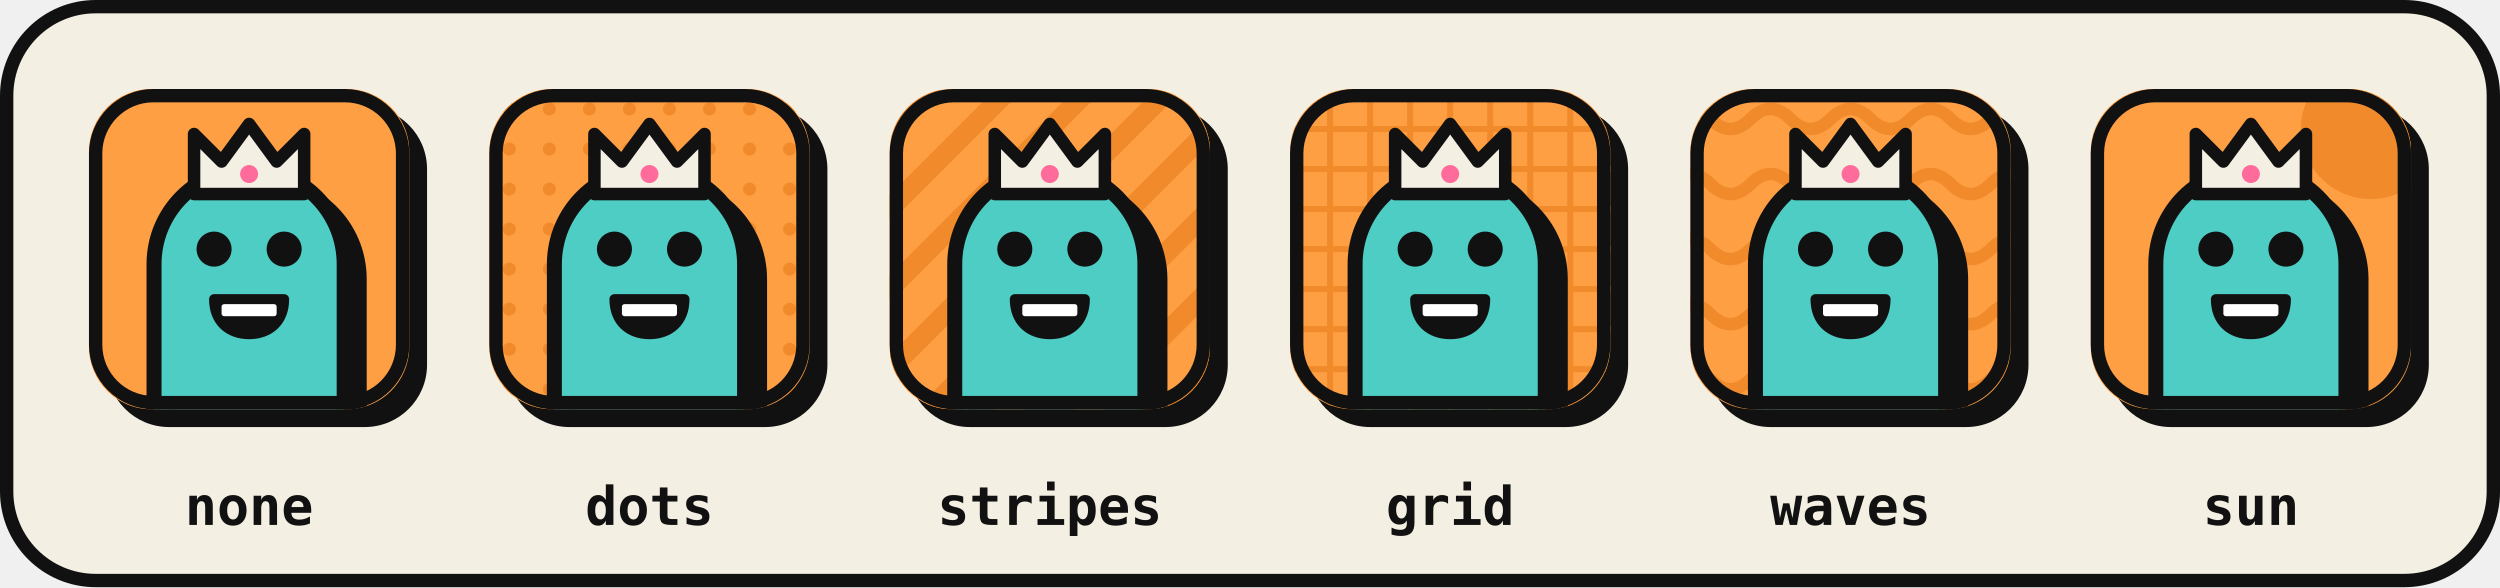
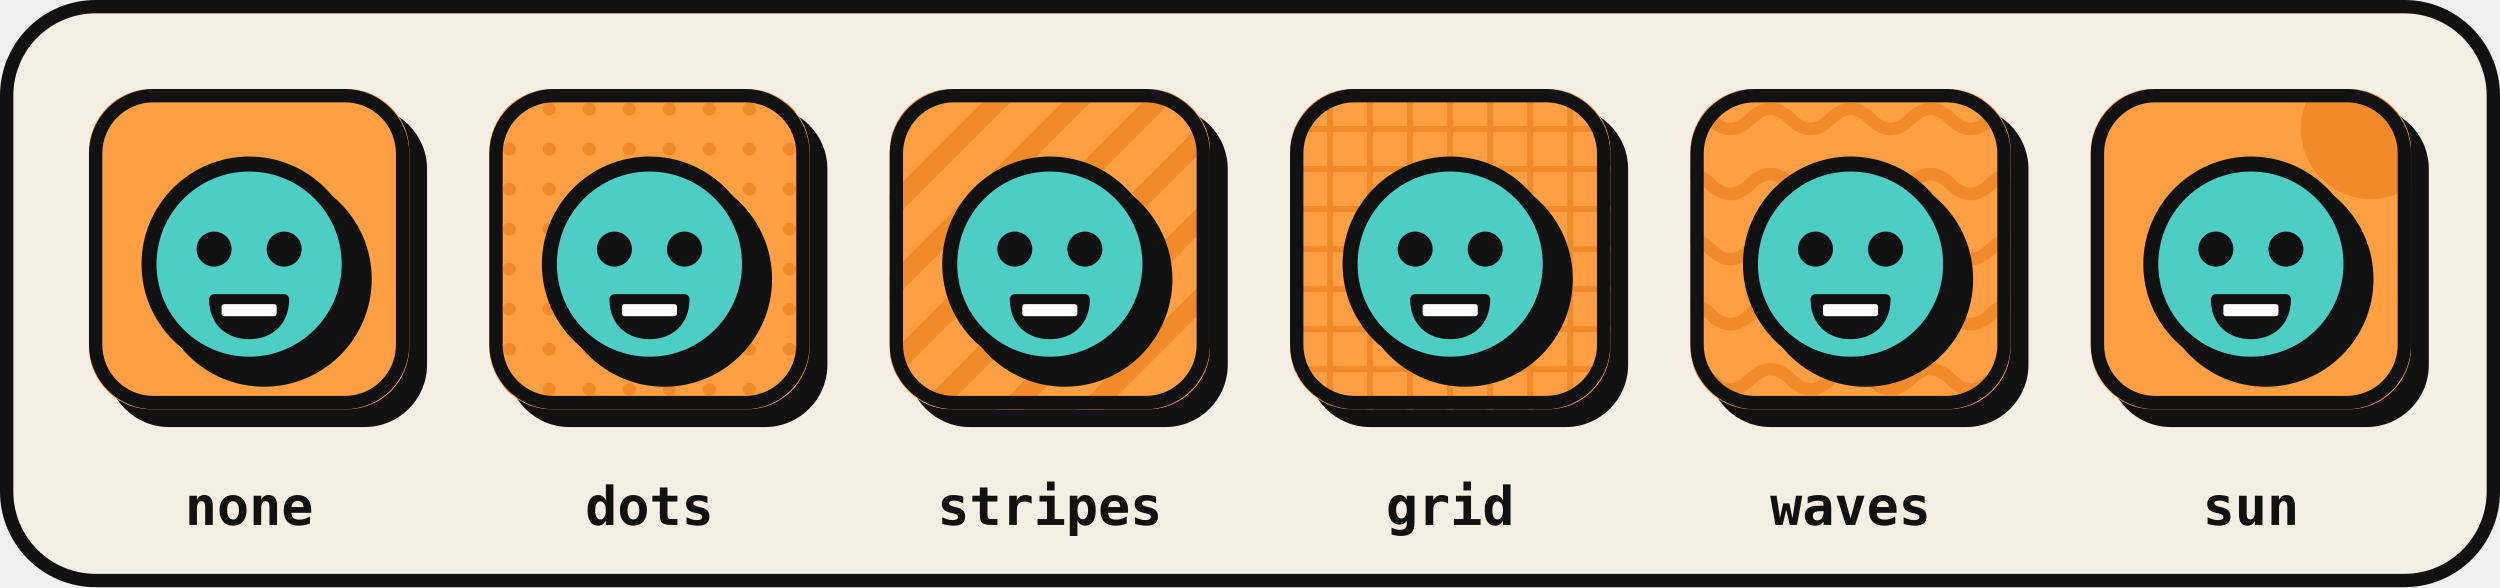
<svg xmlns="http://www.w3.org/2000/svg" viewBox="0 0 562 132" width="562" height="132">
  <defs>
    <clipPath id="tile">
      <rect width="72" height="72" rx="14" />
    </clipPath>
  </defs>
  <rect x="1.5" y="1.5" width="559" height="129" rx="20" fill="#F4EFE3" stroke="#111111" stroke-width="3" />
  <g transform="translate(20 20)">
    <rect x="4" y="4" width="72" height="72" rx="14" fill="#111111" />
    <g clip-path="url(#tile)">
      <svg viewBox="0 0 64 64" width="72" height="72" stroke-linecap="round" stroke-linejoin="round">
        <rect width="64" height="64" fill="#FF9F43" />
        <g transform="translate(3 3)">
-           <path d="M13 67V35C13 24.51 21.51 16 32 16C42.49 16 51 24.51 51 35V67Z" fill="#111111" stroke="#111111" stroke-width="3" />
+           <circle cx="32" cy="35" r="20" fill="#111111" stroke="#111111" stroke-width="3" />
        </g>
-         <path d="M13 67V35C13 24.51 21.51 16 32 16C42.49 16 51 24.51 51 35V67Z" fill="#4ECDC4" stroke="#111111" stroke-width="3" />
+         <circle cx="32" cy="35" r="20" fill="#4ECDC4" stroke="#111111" stroke-width="3" />
        <circle cx="25" cy="32" r="3.5" fill="#111111" />
        <circle cx="39" cy="32" r="3.5" fill="#111111" />
        <path d="M25 42H39C39 46.5 36 49 32 49C28 49 25 46.5 25 42Z" fill="#111111" stroke="#111111" stroke-width="2" />
        <rect x="26.5" y="43" width="11" height="2.4" rx="0.5" fill="#FFFFFF" />
-         <path d="M21 21V9L26.5 14.5L32 7L37.5 14.5L43 9V21Z" fill="#F4EFE3" stroke="#111111" stroke-width="2.5" />
-         <circle cx="32" cy="17" r="1.8" fill="#FF6B9A" />
      </svg>
    </g>
    <rect x="1.5" y="1.5" width="69" height="69" rx="13" fill="none" stroke="#111111" stroke-width="3" />
  </g>
  <text x="56" y="118" text-anchor="middle" font-family="ui-monospace, SFMono-Regular, Menlo, Consolas, monospace" font-size="12" font-weight="600" fill="#111111">none</text>
  <g transform="translate(110 20)">
    <rect x="4" y="4" width="72" height="72" rx="14" fill="#111111" />
    <g clip-path="url(#tile)">
      <svg viewBox="0 0 64 64" width="72" height="72" stroke-linecap="round" stroke-linejoin="round">
        <rect width="64" height="64" fill="#FF9F43" />
        <path d="M4 4H64M4 12H64M4 20H64M4 28H64M4 36H64M4 44H64M4 52H64M4 60H64" fill="none" stroke="#F08A2A" stroke-width="2.6" stroke-dasharray="0 8" />
        <g transform="translate(3 3)">
-           <path d="M13 67V35C13 24.51 21.51 16 32 16C42.49 16 51 24.51 51 35V67Z" fill="#111111" stroke="#111111" stroke-width="3" />
+           <circle cx="32" cy="35" r="20" fill="#111111" stroke="#111111" stroke-width="3" />
        </g>
-         <path d="M13 67V35C13 24.51 21.51 16 32 16C42.49 16 51 24.51 51 35V67Z" fill="#4ECDC4" stroke="#111111" stroke-width="3" />
+         <circle cx="32" cy="35" r="20" fill="#4ECDC4" stroke="#111111" stroke-width="3" />
        <circle cx="25" cy="32" r="3.5" fill="#111111" />
        <circle cx="39" cy="32" r="3.5" fill="#111111" />
        <path d="M25 42H39C39 46.5 36 49 32 49C28 49 25 46.5 25 42Z" fill="#111111" stroke="#111111" stroke-width="2" />
        <rect x="26.5" y="43" width="11" height="2.4" rx="0.5" fill="#FFFFFF" />
-         <path d="M21 21V9L26.5 14.5L32 7L37.5 14.5L43 9V21Z" fill="#F4EFE3" stroke="#111111" stroke-width="2.5" />
-         <circle cx="32" cy="17" r="1.8" fill="#FF6B9A" />
      </svg>
    </g>
    <rect x="1.5" y="1.5" width="69" height="69" rx="13" fill="none" stroke="#111111" stroke-width="3" />
  </g>
  <text x="146" y="118" text-anchor="middle" font-family="ui-monospace, SFMono-Regular, Menlo, Consolas, monospace" font-size="12" font-weight="600" fill="#111111">dots</text>
  <g transform="translate(200 20)">
    <rect x="4" y="4" width="72" height="72" rx="14" fill="#111111" />
    <g clip-path="url(#tile)">
      <svg viewBox="0 0 64 64" width="72" height="72" stroke-linecap="round" stroke-linejoin="round">
        <rect width="64" height="64" fill="#FF9F43" />
        <path d="M0 8L8 0M0 24L24 0M0 40L40 0M0 56L56 0M0 72L72 0M0 88L88 0M0 104L104 0M0 120L120 0" fill="none" stroke="#F08A2A" stroke-width="4" />
        <g transform="translate(3 3)">
-           <path d="M13 67V35C13 24.51 21.51 16 32 16C42.49 16 51 24.51 51 35V67Z" fill="#111111" stroke="#111111" stroke-width="3" />
+           <circle cx="32" cy="35" r="20" fill="#111111" stroke="#111111" stroke-width="3" />
        </g>
-         <path d="M13 67V35C13 24.51 21.51 16 32 16C42.49 16 51 24.51 51 35V67Z" fill="#4ECDC4" stroke="#111111" stroke-width="3" />
+         <circle cx="32" cy="35" r="20" fill="#4ECDC4" stroke="#111111" stroke-width="3" />
        <circle cx="25" cy="32" r="3.5" fill="#111111" />
        <circle cx="39" cy="32" r="3.5" fill="#111111" />
        <path d="M25 42H39C39 46.5 36 49 32 49C28 49 25 46.5 25 42Z" fill="#111111" stroke="#111111" stroke-width="2" />
        <rect x="26.5" y="43" width="11" height="2.4" rx="0.5" fill="#FFFFFF" />
-         <path d="M21 21V9L26.5 14.5L32 7L37.5 14.5L43 9V21Z" fill="#F4EFE3" stroke="#111111" stroke-width="2.5" />
-         <circle cx="32" cy="17" r="1.8" fill="#FF6B9A" />
      </svg>
    </g>
    <rect x="1.5" y="1.5" width="69" height="69" rx="13" fill="none" stroke="#111111" stroke-width="3" />
  </g>
  <text x="236" y="118" text-anchor="middle" font-family="ui-monospace, SFMono-Regular, Menlo, Consolas, monospace" font-size="12" font-weight="600" fill="#111111">stripes</text>
  <g transform="translate(290 20)">
    <rect x="4" y="4" width="72" height="72" rx="14" fill="#111111" />
    <g clip-path="url(#tile)">
      <svg viewBox="0 0 64 64" width="72" height="72" stroke-linecap="round" stroke-linejoin="round">
        <rect width="64" height="64" fill="#FF9F43" />
        <path d="M8 0V64M0 8H64M16 0V64M0 16H64M24 0V64M0 24H64M32 0V64M0 32H64M40 0V64M0 40H64M48 0V64M0 48H64M56 0V64M0 56H64" fill="none" stroke="#F08A2A" stroke-width="1.2" />
        <g transform="translate(3 3)">
-           <path d="M13 67V35C13 24.51 21.51 16 32 16C42.49 16 51 24.51 51 35V67Z" fill="#111111" stroke="#111111" stroke-width="3" />
+           <circle cx="32" cy="35" r="20" fill="#111111" stroke="#111111" stroke-width="3" />
        </g>
-         <path d="M13 67V35C13 24.51 21.51 16 32 16C42.49 16 51 24.51 51 35V67Z" fill="#4ECDC4" stroke="#111111" stroke-width="3" />
+         <circle cx="32" cy="35" r="20" fill="#4ECDC4" stroke="#111111" stroke-width="3" />
        <circle cx="25" cy="32" r="3.5" fill="#111111" />
        <circle cx="39" cy="32" r="3.5" fill="#111111" />
        <path d="M25 42H39C39 46.5 36 49 32 49C28 49 25 46.5 25 42Z" fill="#111111" stroke="#111111" stroke-width="2" />
        <rect x="26.5" y="43" width="11" height="2.4" rx="0.5" fill="#FFFFFF" />
-         <path d="M21 21V9L26.5 14.5L32 7L37.5 14.5L43 9V21Z" fill="#F4EFE3" stroke="#111111" stroke-width="2.5" />
-         <circle cx="32" cy="17" r="1.8" fill="#FF6B9A" />
      </svg>
    </g>
    <rect x="1.5" y="1.5" width="69" height="69" rx="13" fill="none" stroke="#111111" stroke-width="3" />
  </g>
  <text x="326" y="118" text-anchor="middle" font-family="ui-monospace, SFMono-Regular, Menlo, Consolas, monospace" font-size="12" font-weight="600" fill="#111111">grid</text>
  <g transform="translate(380 20)">
    <rect x="4" y="4" width="72" height="72" rx="14" fill="#111111" />
    <g clip-path="url(#tile)">
      <svg viewBox="0 0 64 64" width="72" height="72" stroke-linecap="round" stroke-linejoin="round">
        <rect width="64" height="64" fill="#FF9F43" />
        <path d="M-4 6q4-4 8 0t8 0t8 0t8 0t8 0t8 0t8 0t8 0t8 0M-4 19q4-4 8 0t8 0t8 0t8 0t8 0t8 0t8 0t8 0t8 0M-4 32q4-4 8 0t8 0t8 0t8 0t8 0t8 0t8 0t8 0t8 0M-4 45q4-4 8 0t8 0t8 0t8 0t8 0t8 0t8 0t8 0t8 0M-4 58q4-4 8 0t8 0t8 0t8 0t8 0t8 0t8 0t8 0t8 0" fill="none" stroke="#F08A2A" stroke-width="2.5" />
        <g transform="translate(3 3)">
-           <path d="M13 67V35C13 24.51 21.51 16 32 16C42.49 16 51 24.51 51 35V67Z" fill="#111111" stroke="#111111" stroke-width="3" />
+           <circle cx="32" cy="35" r="20" fill="#111111" stroke="#111111" stroke-width="3" />
        </g>
-         <path d="M13 67V35C13 24.51 21.51 16 32 16C42.49 16 51 24.51 51 35V67Z" fill="#4ECDC4" stroke="#111111" stroke-width="3" />
+         <circle cx="32" cy="35" r="20" fill="#4ECDC4" stroke="#111111" stroke-width="3" />
        <circle cx="25" cy="32" r="3.5" fill="#111111" />
        <circle cx="39" cy="32" r="3.5" fill="#111111" />
        <path d="M25 42H39C39 46.5 36 49 32 49C28 49 25 46.5 25 42Z" fill="#111111" stroke="#111111" stroke-width="2" />
        <rect x="26.5" y="43" width="11" height="2.4" rx="0.5" fill="#FFFFFF" />
-         <path d="M21 21V9L26.5 14.5L32 7L37.5 14.5L43 9V21Z" fill="#F4EFE3" stroke="#111111" stroke-width="2.5" />
-         <circle cx="32" cy="17" r="1.8" fill="#FF6B9A" />
      </svg>
    </g>
    <rect x="1.5" y="1.5" width="69" height="69" rx="13" fill="none" stroke="#111111" stroke-width="3" />
  </g>
  <text x="416" y="118" text-anchor="middle" font-family="ui-monospace, SFMono-Regular, Menlo, Consolas, monospace" font-size="12" font-weight="600" fill="#111111">waves</text>
  <g transform="translate(470 20)">
    <rect x="4" y="4" width="72" height="72" rx="14" fill="#111111" />
    <g clip-path="url(#tile)">
      <svg viewBox="0 0 64 64" width="72" height="72" stroke-linecap="round" stroke-linejoin="round">
        <rect width="64" height="64" fill="#FF9F43" />
        <path d="M42 8a14 14 0 1 0 28 0a14 14 0 1 0-28 0" fill="#F08A2A" />
        <g transform="translate(3 3)">
-           <path d="M13 67V35C13 24.51 21.51 16 32 16C42.49 16 51 24.51 51 35V67Z" fill="#111111" stroke="#111111" stroke-width="3" />
+           <circle cx="32" cy="35" r="20" fill="#111111" stroke="#111111" stroke-width="3" />
        </g>
-         <path d="M13 67V35C13 24.51 21.51 16 32 16C42.49 16 51 24.51 51 35V67Z" fill="#4ECDC4" stroke="#111111" stroke-width="3" />
+         <circle cx="32" cy="35" r="20" fill="#4ECDC4" stroke="#111111" stroke-width="3" />
        <circle cx="25" cy="32" r="3.5" fill="#111111" />
        <circle cx="39" cy="32" r="3.5" fill="#111111" />
        <path d="M25 42H39C39 46.5 36 49 32 49C28 49 25 46.5 25 42Z" fill="#111111" stroke="#111111" stroke-width="2" />
        <rect x="26.5" y="43" width="11" height="2.4" rx="0.5" fill="#FFFFFF" />
-         <path d="M21 21V9L26.5 14.5L32 7L37.5 14.5L43 9V21Z" fill="#F4EFE3" stroke="#111111" stroke-width="2.5" />
-         <circle cx="32" cy="17" r="1.8" fill="#FF6B9A" />
      </svg>
    </g>
    <rect x="1.5" y="1.5" width="69" height="69" rx="13" fill="none" stroke="#111111" stroke-width="3" />
  </g>
  <text x="506" y="118" text-anchor="middle" font-family="ui-monospace, SFMono-Regular, Menlo, Consolas, monospace" font-size="12" font-weight="600" fill="#111111">sun</text>
</svg>
